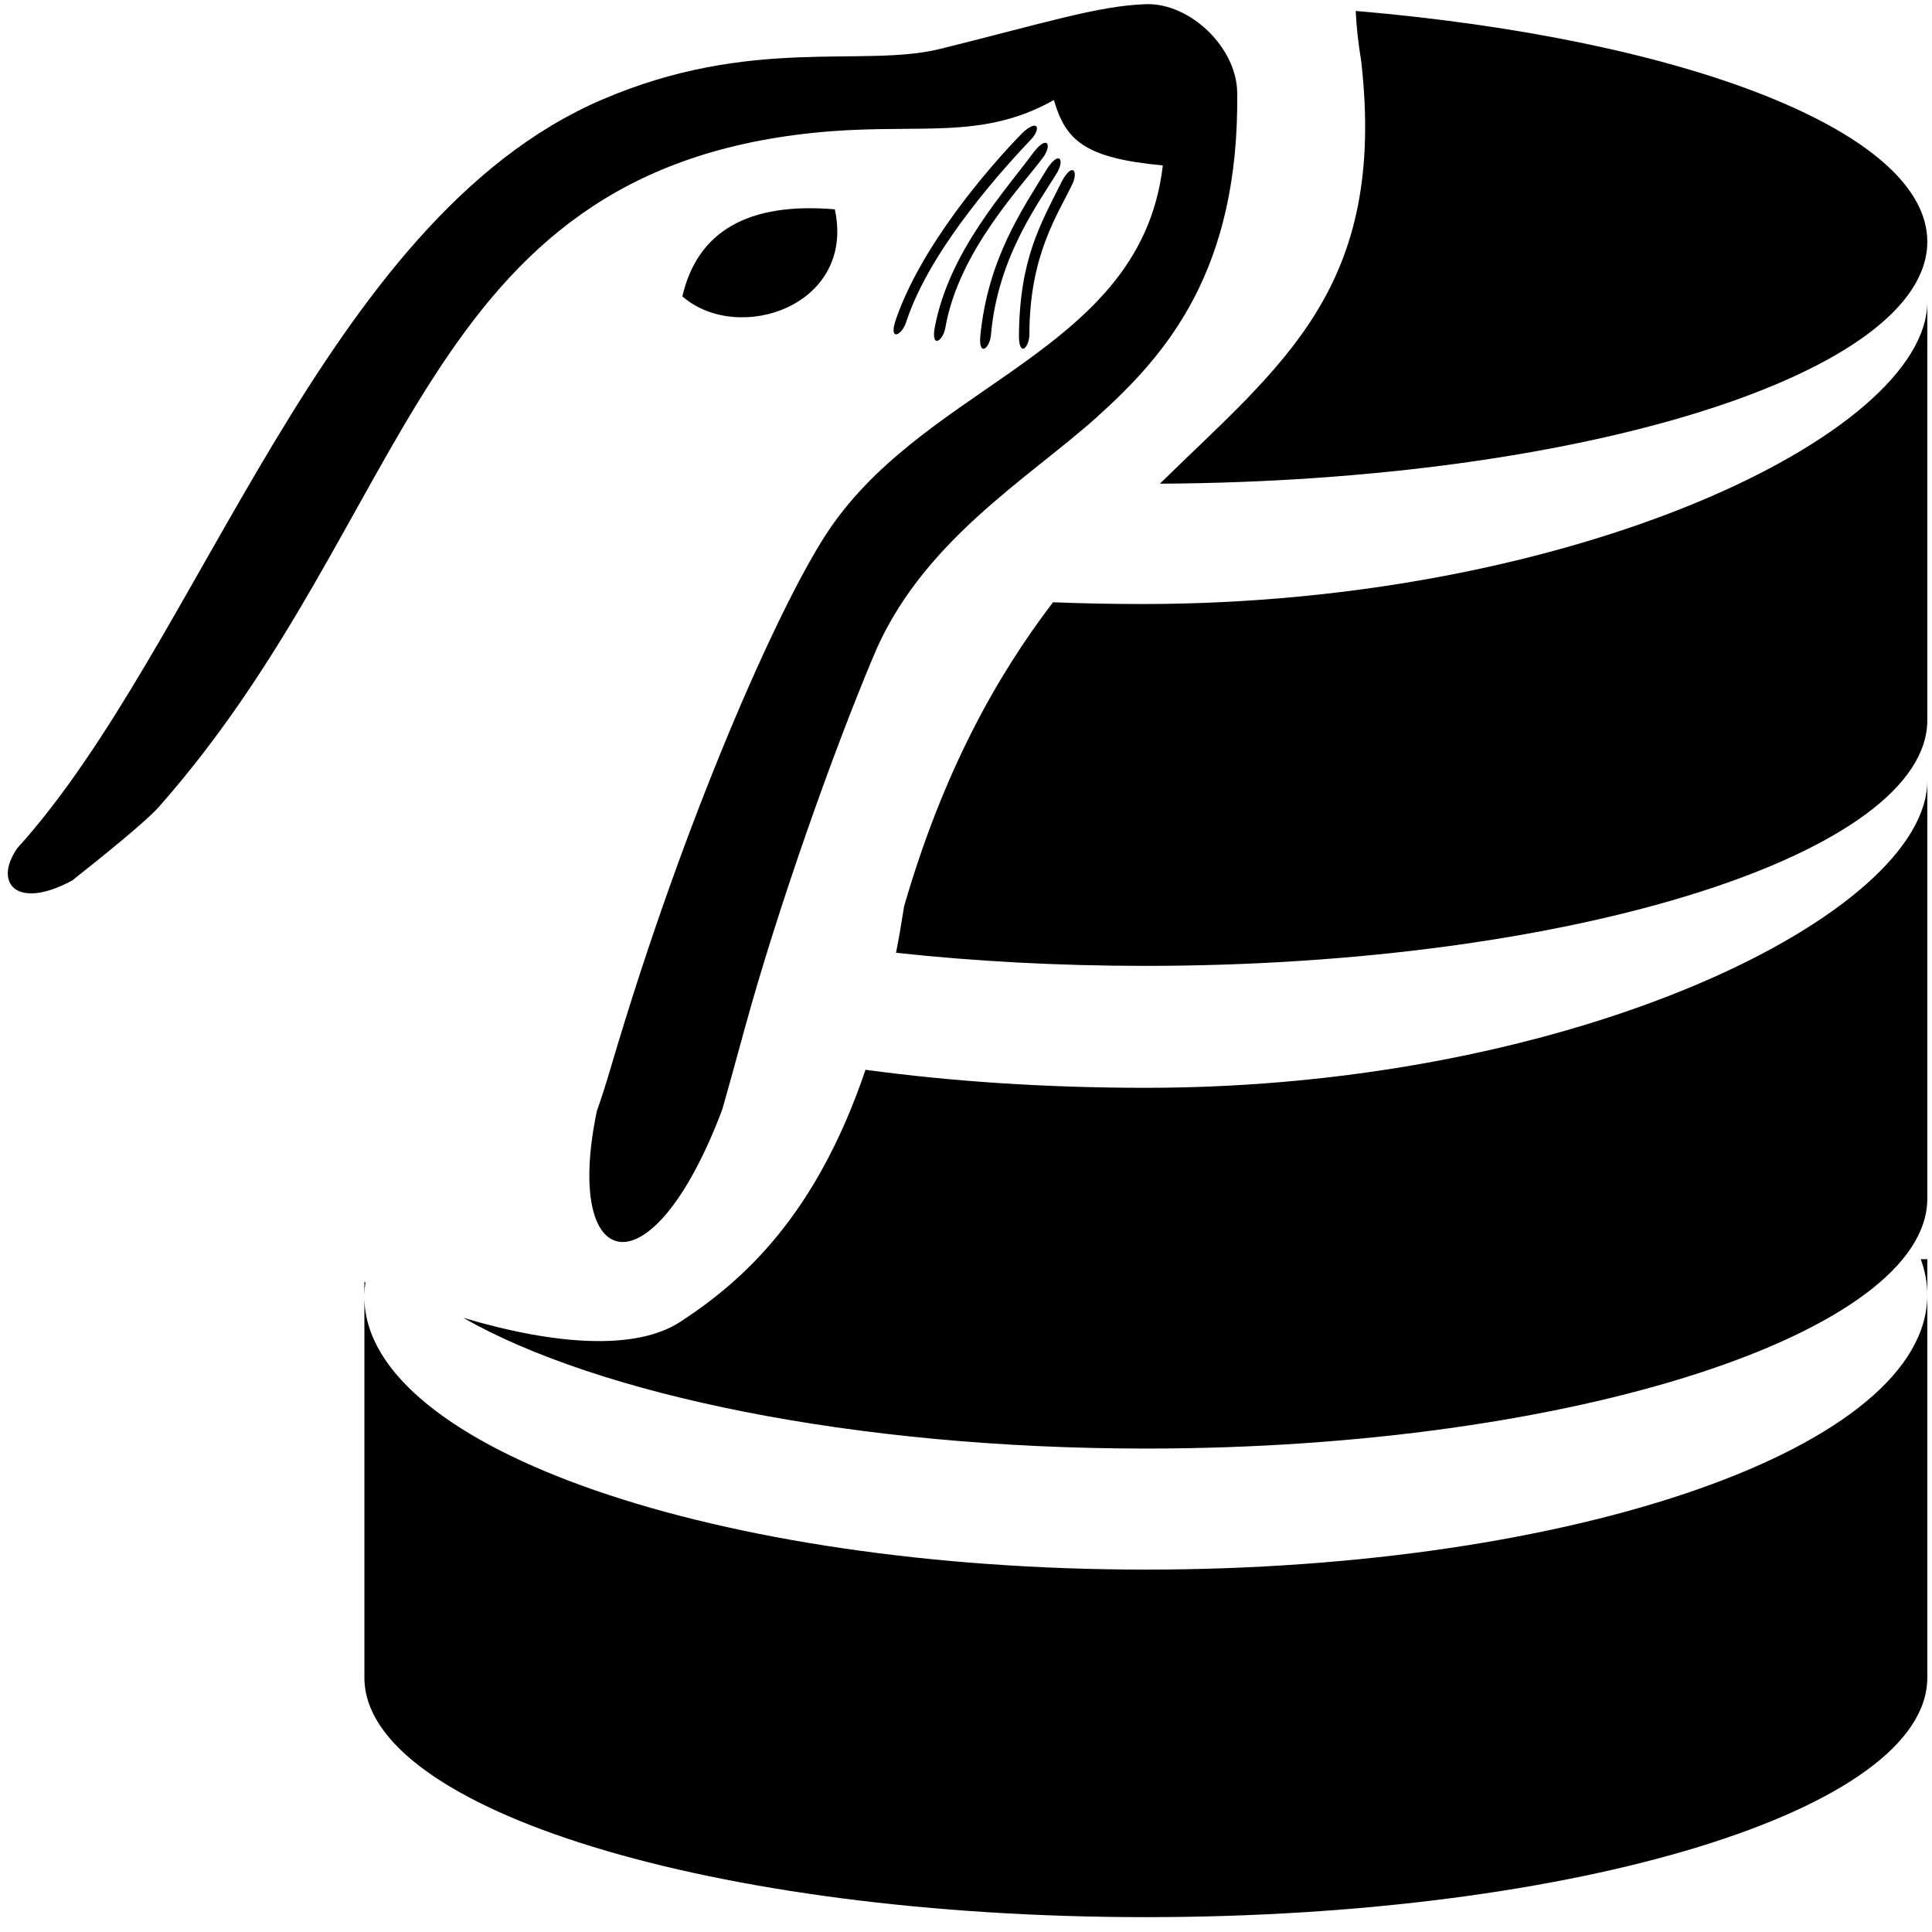
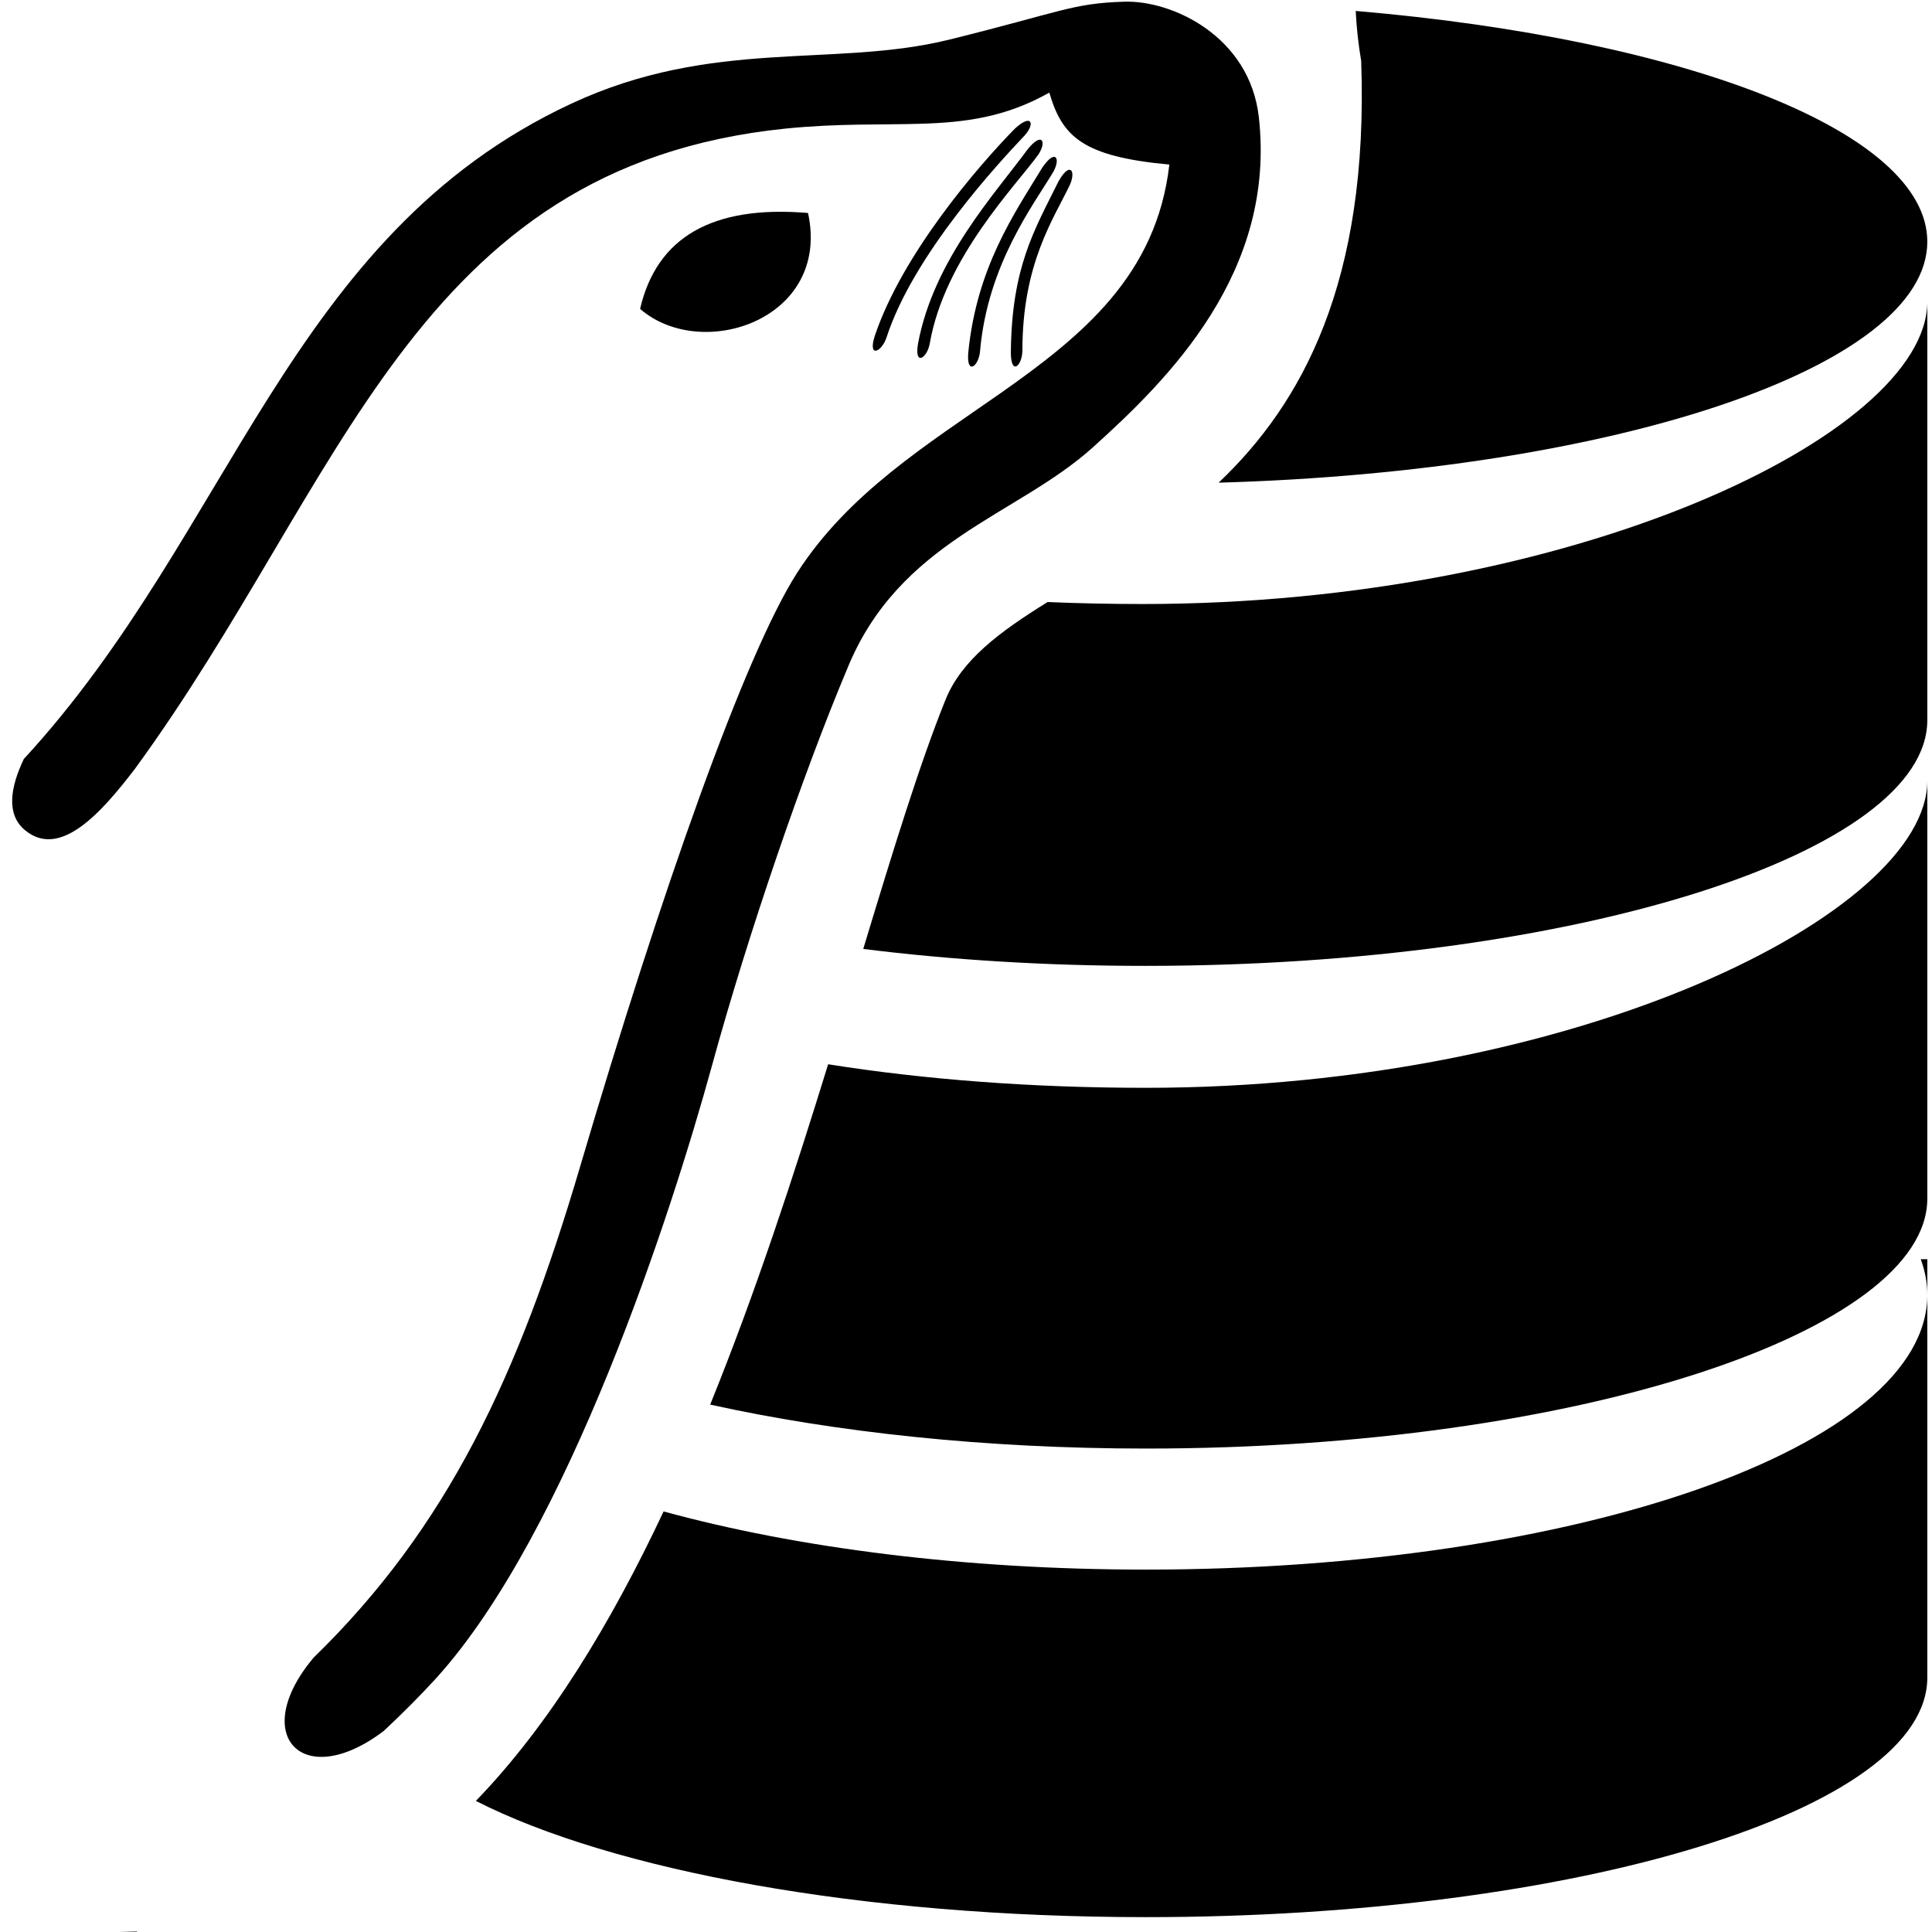
<svg xmlns="http://www.w3.org/2000/svg" xmlns:ns1="https://www.affinity.studio/" width="100%" height="100%" viewBox="0 0 16 16" version="1.1" xml:space="preserve" style="fill-rule:evenodd;clip-rule:evenodd;stroke-linejoin:round;stroke-miterlimit:2;">
  <g id="connectionMariaDB" transform="matrix(0.015625,0,0,0.015625,0,0)">
    <g id="SQL-Editor-Icon" ns1:id="SQL Editor Icon" transform="matrix(10.86195,0,0,10.86195,12.0886,2.856311)">
-       <path d="M65.041,0.271C81.127,1.642 92.932,6.164 92.932,11.531C92.932,17.919 76.243,23.229 55.485,23.339C61.453,17.493 66.57,13.798 65.308,2.715C65.165,1.863 65.077,1.048 65.041,0.271ZM50.27,29.125C51.703,29.182 53.161,29.211 54.639,29.211C75.67,29.211 92.885,20.936 92.932,14.486L92.932,34.879C92.932,41.319 75.816,46.868 54.756,46.868C50.508,46.868 46.423,46.642 42.61,46.229C42.752,45.499 42.884,44.741 43.006,43.951C44.918,37.368 47.517,32.732 50.27,29.125ZM41.121,51.938C45.367,52.515 49.979,52.818 54.8,52.818C75.86,52.818 92.932,44.287 92.932,37.833L92.932,58.226L92.932,58.252C92.886,64.696 75.84,70.421 54.809,70.421C40.491,70.421 28.012,67.768 21.49,64.04C26.034,65.394 29.939,65.634 32.079,64.239C35.14,62.244 38.708,59.059 41.121,51.938ZM16.719,62.311C16.689,62.514 16.672,62.718 16.668,62.923L16.668,62.29C16.685,62.297 16.702,62.304 16.719,62.311ZM92.932,62.923C92.932,62.333 92.823,61.751 92.612,61.18L92.932,61.18L92.932,62.923ZM92.932,62.923L92.932,81.573L92.932,81.599C92.932,88.05 75.846,93.286 54.8,93.286C33.755,93.286 16.668,88.05 16.668,81.599L16.668,81.573L16.668,63.113C16.815,70.453 33.935,76.327 54.8,76.327C75.846,76.327 92.932,70.321 92.932,62.923Z" />
+       <path d="M65.041,0.271C81.127,1.642 92.932,6.164 92.932,11.531C92.932,17.622 77.758,22.733 58.352,23.29C62.407,19.44 65.688,13.525 65.308,2.715C65.165,1.863 65.077,1.048 65.041,0.271ZM50.006,29.114C51.524,29.178 53.07,29.211 54.639,29.211C75.67,29.211 92.885,20.936 92.932,14.486L92.932,34.879C92.932,41.319 75.816,46.868 54.756,46.868C49.907,46.868 45.272,46.574 41.01,46.042C42.459,41.257 43.758,37.019 45.024,33.883C45.814,31.926 47.693,30.55 50.006,29.114ZM39.297,51.669C44.033,52.421 49.28,52.818 54.8,52.818C75.86,52.818 92.932,44.287 92.932,37.833L92.932,58.226L92.932,58.252C92.886,64.696 75.84,70.421 54.809,70.421C46.935,70.421 39.618,69.619 33.541,68.276C35.765,62.795 37.638,57.045 39.297,51.669ZM31.268,73.489C37.763,75.269 45.944,76.327 54.8,76.327C75.846,76.327 92.932,70.321 92.932,62.923L92.932,81.573L92.932,81.599C92.932,88.05 75.846,93.286 54.8,93.286C40.93,93.286 28.78,91.012 22.107,87.615C25.694,83.909 28.696,78.958 31.268,73.489ZM92.932,62.923C92.932,62.333 92.823,61.751 92.612,61.18L92.932,61.18L92.932,62.923Z" />
    </g>
-     <g id="Seal" transform="matrix(9.266722,0,0,9.266722,-16195.465,-330.8012)">
-       <path d="M1748.693,84.208C1759.197,72.61 1766.171,48.251 1782.137,41.396C1790.69,37.723 1797.06,39.59 1801.48,38.494C1807.389,37.029 1810.515,36.026 1813.245,35.936C1815.735,35.856 1818.436,38.373 1818.466,41.013C1818.579,51.224 1814.393,55.991 1810.453,59.541C1806.513,63.091 1800.289,66.711 1797.589,73.401C1795.329,78.781 1792.198,87.595 1790.308,94.485C1789.736,96.568 1789.34,98.021 1789.015,99.15C1784.967,109.886 1779.893,108.591 1781.839,99.248C1782.096,98.521 1782.365,97.681 1782.651,96.71C1786.871,82.41 1792.17,70.58 1794.89,66.35C1797.54,62.22 1801.67,59.67 1805.44,57.03C1809.72,54.02 1813.55,50.89 1814.21,45.16C1809.69,44.74 1808.65,43.7 1807.98,41.42C1805.72,42.69 1803.64,42.97 1801.29,43.04C1799.25,43.1 1797.01,43.01 1794.27,43.29C1771.64,45.61 1771.437,65.268 1756.772,81.867C1756.083,82.647 1753.633,84.638 1751.827,86.061C1748.641,87.78 1747.306,86.2 1748.693,84.208Z" />
-       <path id="path4457-3_3_" d="M1786.73,52.65C1789.93,55.43 1796.65,53.2 1795.45,47.67C1790.47,47.25 1787.59,48.94 1786.73,52.65Z" />
-       <path id="path4459-4_3_" d="M1809.06,46.18C1808.21,47.97 1806.58,50.27 1806.58,54.82C1806.57,55.6 1805.99,56.14 1805.98,54.93C1806.02,50.48 1807.2,48.56 1808.45,46.04C1809.02,45.01 1809.37,45.43 1809.06,46.18Z" style="fill-rule:nonzero;" />
-       <path id="path4461-6_3_" d="M1808.2,45.51C1807.19,47.21 1804.77,50.32 1804.38,54.86C1804.31,55.64 1803.67,56.12 1803.77,54.92C1804.21,50.5 1806.14,47.73 1807.61,45.32C1808.27,44.34 1808.58,44.79 1808.2,45.51Z" style="fill-rule:nonzero;" />
-       <path id="path4463-0_3_" d="M1807.42,44.62C1806.27,46.23 1802.55,49.97 1801.77,54.45C1801.63,55.22 1800.96,55.64 1801.16,54.46C1801.97,50.09 1805.18,46.65 1806.84,44.38C1807.58,43.45 1807.86,43.93 1807.42,44.62Z" style="fill-rule:nonzero;" />
-       <path id="path4465-8_3_" d="M1806.72,43.62C1805.36,45.06 1800.92,49.82 1799.52,54.15C1799.27,54.89 1798.55,55.22 1798.91,54.07C1800.32,49.85 1804.21,45.31 1806.18,43.3C1807.05,42.49 1807.25,43.01 1806.72,43.62Z" style="fill-rule:nonzero;" />
+     <g id="Layer6" transform="matrix(64,0,0,64,-0,0)">
+       <path d="M0.197,6.286C1.925,4.412 2.385,1.952 4.73,0.859C5.902,0.312 6.906,0.563 7.858,0.329C8.8,0.096 8.875,0.028 9.31,0.014C9.708,0.001 10.349,0.301 10.425,0.969C10.57,2.256 9.677,3.141 9.048,3.707C8.42,4.273 7.445,4.477 7.014,5.544C6.653,6.403 6.197,7.727 5.896,8.826C5.561,10.046 4.705,12.687 3.616,13.894C3.489,14.033 3.342,14.182 3.178,14.335C2.509,14.843 2.057,14.372 2.596,13.729C3.707,12.648 4.293,11.396 4.805,9.659C5.478,7.378 6.169,5.418 6.602,4.743C7.025,4.085 7.684,3.678 8.285,3.257C8.968,2.777 9.579,2.277 9.684,1.363C8.963,1.296 8.797,1.131 8.69,0.767C8.33,0.97 7.998,1.014 7.623,1.025C7.298,1.035 6.941,1.021 6.504,1.065C3.422,1.381 2.849,3.998 1.116,6.369C0.841,6.728 0.499,7.116 0.208,6.876C0.049,6.745 0.085,6.522 0.197,6.286ZM1.138,15.996C1.133,16 1.128,16.004 1.123,16.008C0.922,16.01 0.756,16.01 0.62,16.01L1.138,15.996Z" />
+       <g id="path4457-3_3_" transform="matrix(0.1595,0,0,0.1595,-279.6825,-5.839543)">
+         <path d="M1786.73,52.65C1789.93,55.43 1796.65,53.2 1795.45,47.67C1790.47,47.25 1787.59,48.94 1786.73,52.65Z" />
+       </g>
+       <g id="path4459-4_3_" transform="matrix(0.1595,0,0,0.1595,-279.6825,-5.839543)">
+         <path d="M1809.06,46.18C1808.21,47.97 1806.58,50.27 1806.58,54.82C1806.57,55.6 1805.99,56.14 1805.98,54.93C1806.02,50.48 1807.2,48.56 1808.45,46.04C1809.02,45.01 1809.37,45.43 1809.06,46.18Z" style="fill-rule:nonzero;" />
+       </g>
+       <g id="path4461-6_3_" transform="matrix(0.1595,0,0,0.1595,-279.6825,-5.839543)">
+         <path d="M1808.2,45.51C1807.19,47.21 1804.77,50.32 1804.38,54.86C1804.31,55.64 1803.67,56.12 1803.77,54.92C1804.21,50.5 1806.14,47.73 1807.61,45.32C1808.27,44.34 1808.58,44.79 1808.2,45.51Z" style="fill-rule:nonzero;" />
+       </g>
+       <g id="path4463-0_3_" transform="matrix(0.1595,0,0,0.1595,-279.6825,-5.839543)">
+         <path d="M1807.42,44.62C1806.27,46.23 1802.55,49.97 1801.77,54.45C1801.63,55.22 1800.96,55.64 1801.16,54.46C1801.97,50.09 1805.18,46.65 1806.84,44.38C1807.58,43.45 1807.86,43.93 1807.42,44.62Z" style="fill-rule:nonzero;" />
+       </g>
+       <g id="path4465-8_3_" transform="matrix(0.1595,0,0,0.1595,-279.6825,-5.839543)">
+         <path d="M1806.72,43.62C1805.36,45.06 1800.92,49.82 1799.52,54.15C1799.27,54.89 1798.55,55.22 1798.91,54.07C1800.32,49.85 1804.21,45.31 1806.18,43.3C1807.05,42.49 1807.25,43.01 1806.72,43.62Z" style="fill-rule:nonzero;" />
+       </g>
    </g>
  </g>
</svg>
